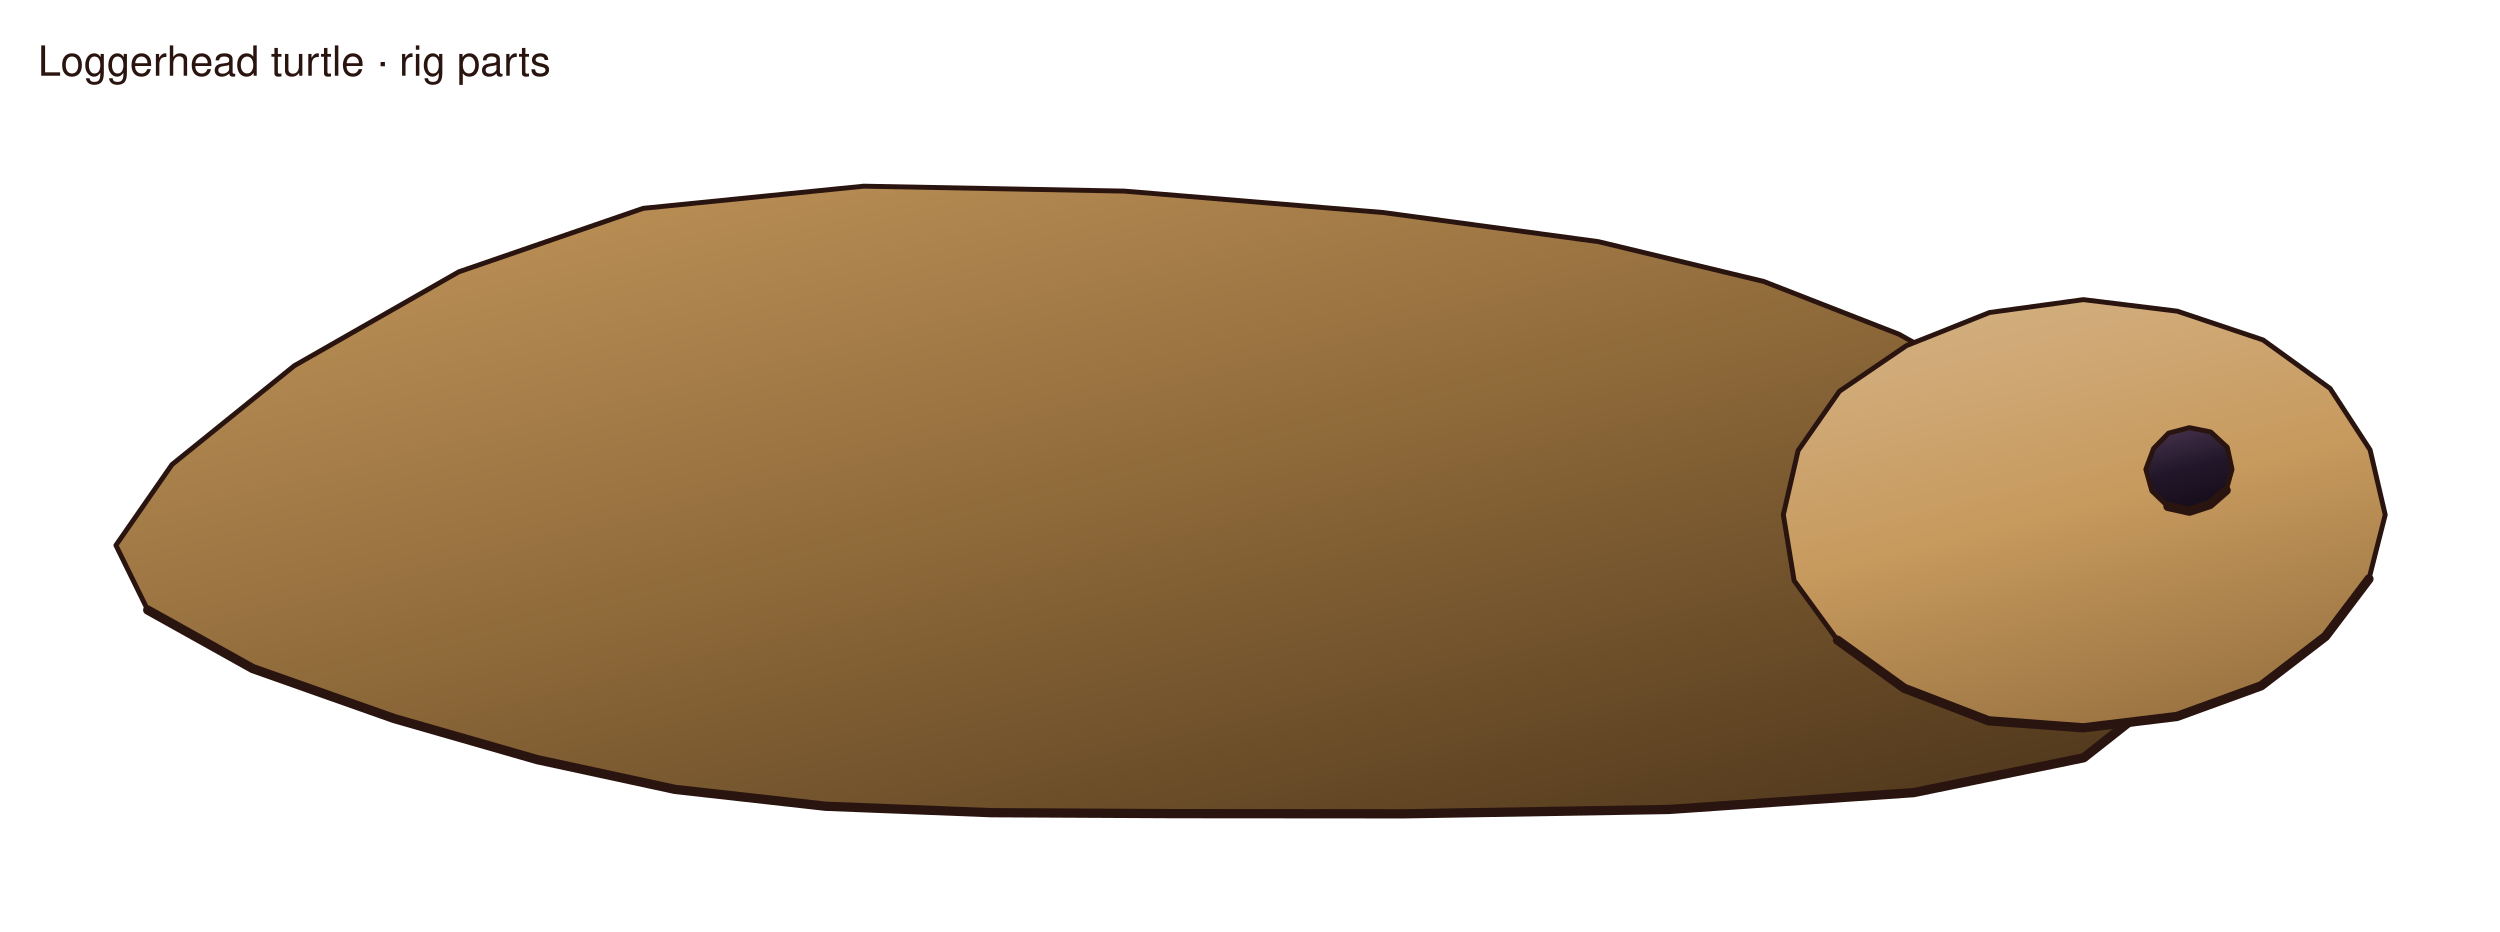
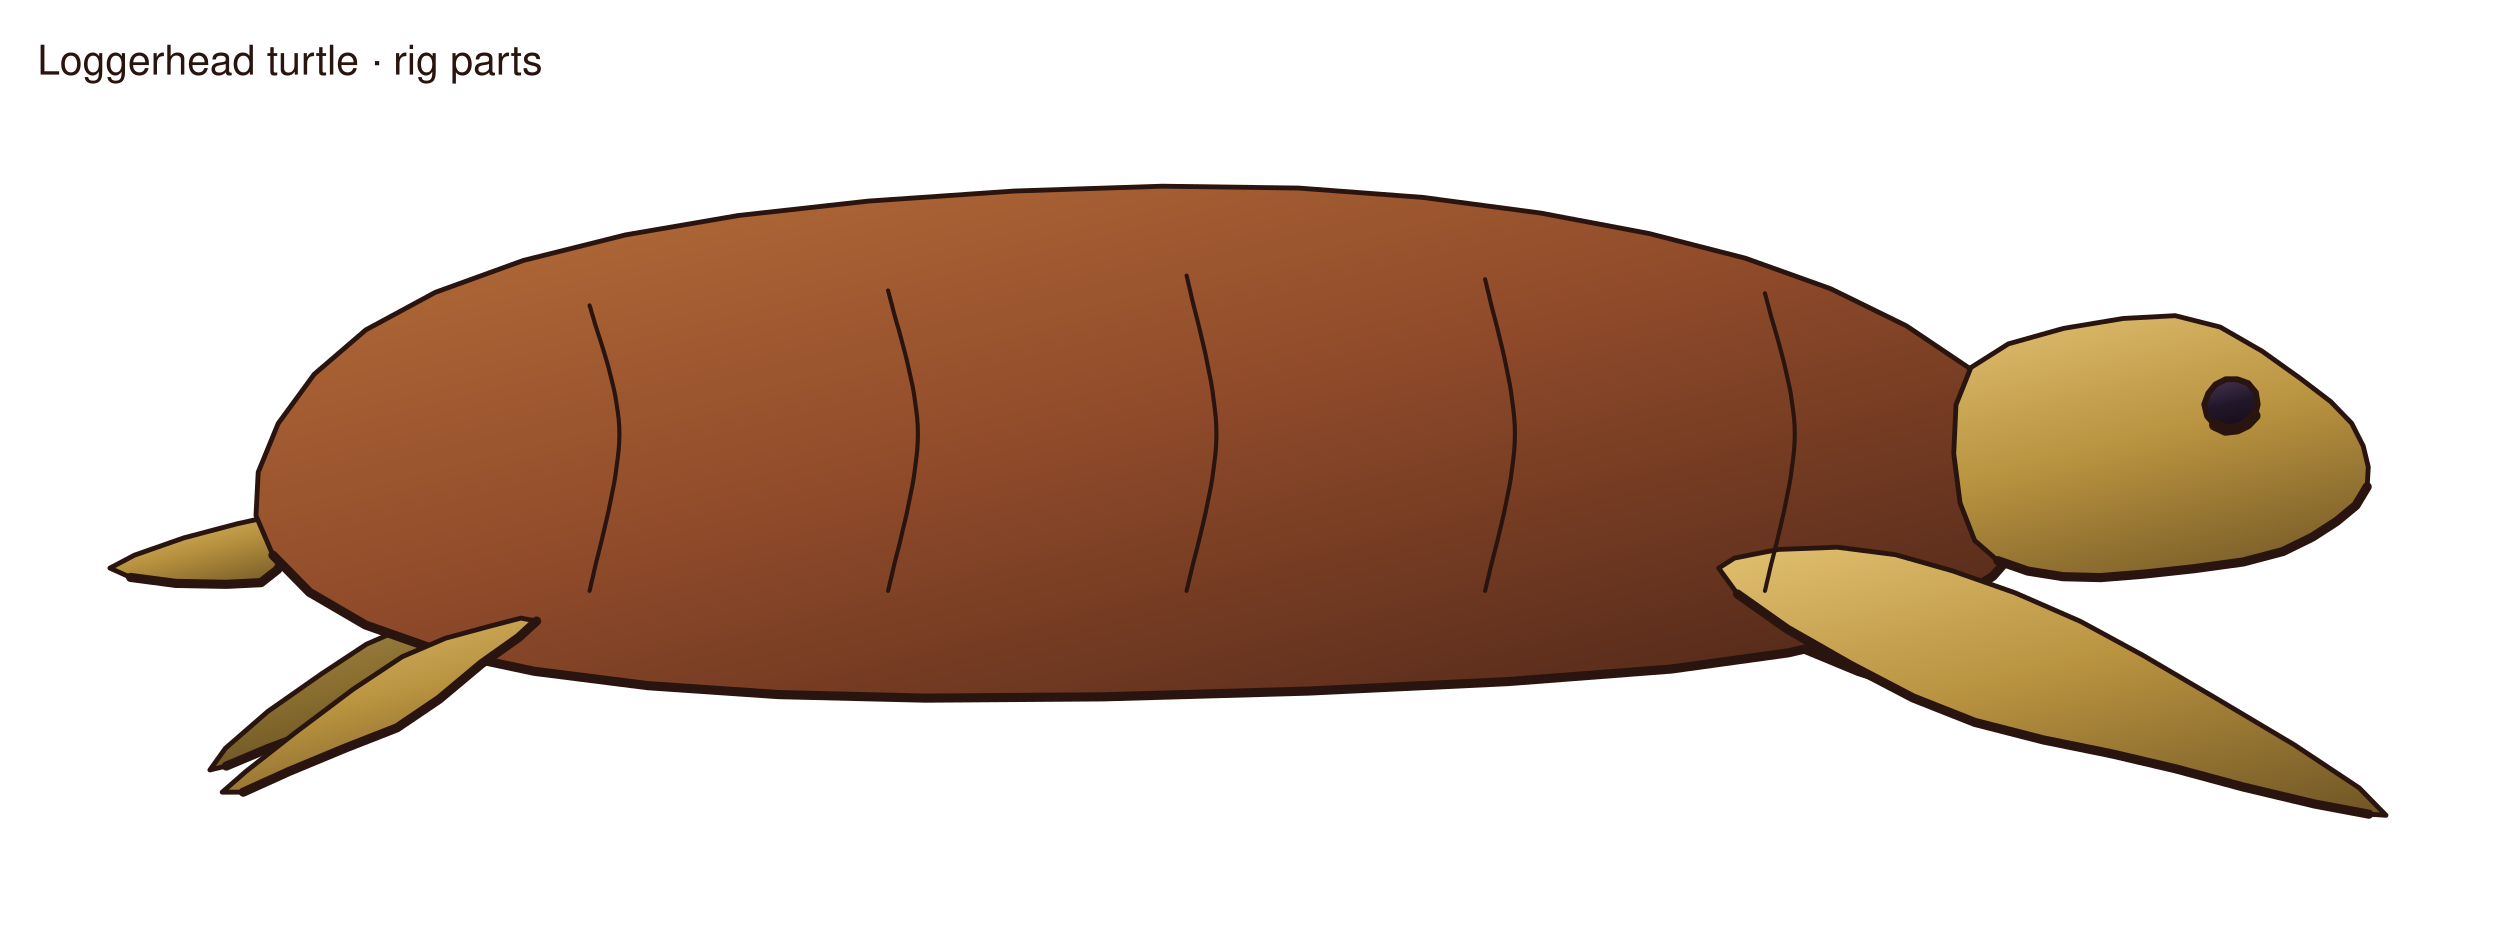
- <svg xmlns="http://www.w3.org/2000/svg" width="1320" height="492" viewBox="0 0 1320 492">
+ <svg xmlns="http://www.w3.org/2000/svg" width="1340" height="499" viewBox="0 0 1340 499">
  <defs>
-     <linearGradient id="gp-body_0" gradientUnits="userSpaceOnUse" x1="532" y1="-18" x2="674" y2="549.8">
-       <stop offset="0" stop-color="#C79A5E" />
-       <stop offset=".48" stop-color="#8F6A3A" />
-       <stop offset="1" stop-color="#4A3319" />
+     <linearGradient id="gp-flipper-front-far_0" gradientUnits="userSpaceOnUse" x1="1033.7" y1="257.5" x2="1082.3" y2="452">
+       <stop offset="0" stop-color="#a89054" />
+       <stop offset=".48" stop-color="#8a6e2f" />
+       <stop offset="1" stop-color="#533f1b" />
    </linearGradient>
-     <linearGradient id="gp-head_1" gradientUnits="userSpaceOnUse" x1="1064.2" y1="128.7" x2="1135.8" y2="414.8">
-       <stop offset="0" stop-color="#d5b386" />
-       <stop offset=".48" stop-color="#C79A5E" />
-       <stop offset="1" stop-color="#8F6A3A" />
+     <linearGradient id="gp-flipper-hind-far_1" gradientUnits="userSpaceOnUse" x1="174" y1="308" x2="204" y2="428.2">
+       <stop offset="0" stop-color="#a89054" />
+       <stop offset=".48" stop-color="#8a6e2f" />
+       <stop offset="1" stop-color="#533f1b" />
    </linearGradient>
-     <linearGradient id="gp-eye_2" gradientUnits="userSpaceOnUse" x1="1149.4" y1="221.4" x2="1162.6" y2="274.1">
+     <linearGradient id="gp-tail_2" gradientUnits="userSpaceOnUse" x1="99.5" y1="266.8" x2="113.9" y2="324.1">
+       <stop offset="0" stop-color="#E0C070" />
+       <stop offset=".48" stop-color="#B8923F" />
+       <stop offset="1" stop-color="#6E5424" />
+     </linearGradient>
+     <linearGradient id="gp-body_3" gradientUnits="userSpaceOnUse" x1="553.5" y1="-4.4" x2="674" y2="477.5">
+       <stop offset="0" stop-color="#B8703A" />
+       <stop offset=".48" stop-color="#8F4A2A" />
+       <stop offset="1" stop-color="#4A2417" />
+     </linearGradient>
+     <linearGradient id="gp-head_4" gradientUnits="userSpaceOnUse" x1="1135" y1="146.7" x2="1181" y2="330.7">
+       <stop offset="0" stop-color="#E0C070" />
+       <stop offset=".48" stop-color="#B8923F" />
+       <stop offset="1" stop-color="#6E5424" />
+     </linearGradient>
+     <linearGradient id="gp-eye_5" gradientUnits="userSpaceOnUse" x1="1192" y1="200.5" x2="1200" y2="232.8">
      <stop offset="0" stop-color="#4A3550" />
      <stop offset=".48" stop-color="#22172A" />
      <stop offset="1" stop-color="#120A16" />
    </linearGradient>
+     <linearGradient id="gp-flipper-front-near_6" gradientUnits="userSpaceOnUse" x1="1072.3" y1="254.7" x2="1127.8" y2="476.7">
+       <stop offset="0" stop-color="#E0C070" />
+       <stop offset=".48" stop-color="#B8923F" />
+       <stop offset="1" stop-color="#6E5424" />
+     </linearGradient>
+     <linearGradient id="gp-flipper-hind-near_7" gradientUnits="userSpaceOnUse" x1="187.1" y1="314.3" x2="218.9" y2="441.5">
+       <stop offset="0" stop-color="#E0C070" />
+       <stop offset=".48" stop-color="#B8923F" />
+       <stop offset="1" stop-color="#6E5424" />
+     </linearGradient>
  </defs>
  <text x="20" y="40" font-family="Nimbus Sans, sans-serif" font-size="22" font-weight="normal" fill="#2A140F" text-anchor="start">Loggerhead turtle · rig parts</text>
-   <g id="body" data-parent="root" data-pivot="620.0,271.8">
+   <g id="flipper-front-far" data-parent="body" data-pivot="906.0,308.7">
    <g>
-       <path id="p-body_0" d="M61.2 287.9L90.8 245.3L155.4 193.1L242.3 143.5L339.6 110L456 98.3L593.5 100.9L730.2 112.2L844 127.6L931.2 148.6L1002.7 176.5L1058.7 207.8L1099.7 240L1130.5 278.7L1147.9 324.5L1140.7 368.2L1100.2 400.1L1010.4 418.5L881 427.4L741.1 429.7L620 429.6L523.3 429.1L435.9 425.7L356.4 416.8L283.7 401.1L208.1 379.4L133.4 353L78 322.1Z" fill="url(#gp-body_0)" />
-       <path d="M61.2 287.9L90.8 245.3L155.4 193.1L242.3 143.5L339.6 110L456 98.3L593.5 100.9L730.2 112.2L844 127.6L931.2 148.6L1002.7 176.5L1058.7 207.8L1099.7 240L1130.5 278.7L1147.9 324.5L1140.7 368.2L1100.2 400.1L1010.4 418.5L881 427.4L741.1 429.7L620 429.6L523.3 429.1L435.9 425.7L356.4 416.8L283.7 401.1L208.1 379.4L133.4 353L78 322.1Z" fill="none" stroke="#2A140F" stroke-width="2.6" stroke-linejoin="round" />
-       <path d="M1140.7 368.2L1100.2 400.1L1010.4 418.5L881 427.4L741.1 429.7L620 429.6L523.3 429.1L435.9 425.7L356.4 416.8L283.7 401.1L208.1 379.4L133.4 353L78 322.1" fill="none" stroke="#2A140F" stroke-width="4.9" stroke-linecap="round" stroke-linejoin="round" />
+       <path id="p-flipper-front-far_0" d="M895.8 300.8L906.4 314L931.9 330.6L964.4 346.8L996.3 360L1027.5 369.9L1061.6 378L1095.5 384.9L1126.1 392.2L1156.7 402.3L1187.7 413.2L1211.7 419.3L1219.8 416.8L1205.3 406.5L1176 386.8L1140.2 363.7L1106.3 344.1L1073.8 328.9L1039.2 315L1005.7 303.5L976.1 296.2L948.2 293.6L921.7 294.1L902.7 296.2Z" fill="url(#gp-flipper-front-far_0)" />
+       <path d="M895.8 300.8L906.4 314L931.9 330.6L964.4 346.8L996.3 360L1027.5 369.9L1061.6 378L1095.5 384.9L1126.1 392.2L1156.7 402.3L1187.7 413.2L1211.7 419.3L1219.8 416.8L1205.3 406.5L1176 386.8L1140.2 363.7L1106.3 344.1L1073.8 328.9L1039.2 315L1005.7 303.5L976.1 296.2L948.2 293.6L921.7 294.1L902.7 296.2Z" fill="none" stroke="#2A140F" stroke-width="2.6" stroke-linejoin="round" />
+       <path d="M906.4 314L931.9 330.6L964.4 346.8L996.3 360L1027.5 369.9L1061.6 378L1095.5 384.9L1126.1 392.2L1156.7 402.3L1187.7 413.2L1211.7 419.3" fill="none" stroke="#2A140F" stroke-width="4.9" stroke-linecap="round" stroke-linejoin="round" />
    </g>
  </g>
-   <g id="head" data-parent="body" data-pivot="1004.0,271.8">
+   <g id="flipper-hind-far" data-parent="body" data-pivot="266.0,328.7">
    <g>
-       <path id="p-head_1" d="M1259.4 271.8L1250.8 305.7L1227.9 336L1193.9 362.1L1149.4 378.3L1100 384.3L1050 380.6L1005.4 363.4L970.2 338L947.3 306.6L941.6 271.8L949.4 237.9L971.2 206.6L1006.6 182.5L1050.5 165L1100 158.2L1149.6 164.3L1194.9 179.5L1230.3 205.1L1251.4 237.5Z" fill="url(#gp-head_1)" />
-       <path d="M1259.4 271.8L1250.8 305.7L1227.9 336L1193.9 362.1L1149.4 378.3L1100 384.3L1050 380.6L1005.4 363.4L970.2 338L947.3 306.6L941.6 271.8L949.4 237.9L971.2 206.6L1006.6 182.5L1050.5 165L1100 158.2L1149.6 164.3L1194.9 179.5L1230.3 205.1L1251.4 237.5Z" fill="none" stroke="#2A140F" stroke-width="2.6" stroke-linejoin="round" />
-       <path d="M1250.8 305.7L1227.9 336L1193.9 362.1L1149.4 378.3L1100 384.3L1050 380.6L1005.4 363.4L970.2 338" fill="none" stroke="#2A140F" stroke-width="4.9" stroke-linecap="round" stroke-linejoin="round" />
+       <path id="p-flipper-hind-far_1" d="M266.5 324.7L258 332.2L239.9 346.2L218 363.5L196.4 377.3L172.6 390.4L143.9 401.1L121.3 410.6L112.5 412.7L120.8 401.1L143.6 381.3L172.3 361.2L196.4 345.3L218.2 335.8L240.3 326.1L258.6 322.7Z" fill="url(#gp-flipper-hind-far_1)" />
+       <path d="M266.5 324.7L258 332.2L239.9 346.2L218 363.5L196.4 377.3L172.6 390.4L143.9 401.1L121.3 410.6L112.5 412.7L120.8 401.1L143.6 381.3L172.3 361.2L196.4 345.3L218.2 335.8L240.3 326.1L258.6 322.7Z" fill="none" stroke="#2A140F" stroke-width="2.6" stroke-linejoin="round" />
+       <path d="M258 332.2L239.9 346.2L218 363.5L196.4 377.3L172.6 390.4L143.9 401.1L121.3 410.6" fill="none" stroke="#2A140F" stroke-width="4.9" stroke-linecap="round" stroke-linejoin="round" />
    </g>
  </g>
-   <g id="eye" data-parent="head" data-pivot="1156.0,247.8">
+   <g id="tail" data-parent="body" data-pivot="152.0,292.7">
    <g>
-       <path id="p-eye_2" d="M1178.5 247.8L1175.4 258.9L1166.8 266.4L1156 269.9L1144.7 267.4L1136.2 259.2L1133 247.8L1137.1 236.8L1145 228.7L1156 225.8L1167.3 228.1L1176 236.2Z" fill="url(#gp-eye_2)" />
-       <path d="M1178.5 247.8L1175.4 258.9L1166.8 266.4L1156 269.9L1144.7 267.4L1136.2 259.2L1133 247.8L1137.1 236.8L1145 228.7L1156 225.8L1167.3 228.1L1176 236.2Z" fill="none" stroke="#2A140F" stroke-width="2.6" stroke-linejoin="round" />
-       <path d="M1175.4 258.9L1166.8 266.4L1156 269.9L1144.7 267.4" fill="none" stroke="#2A140F" stroke-width="4.9" stroke-linecap="round" stroke-linejoin="round" />
+       <path id="p-tail_2" d="M146 276.6L127.3 280.7L98.5 288.3L72 297.6L58.9 304.5L70 309.5L94.2 312.7L121.3 313.2L139.9 312.3L148.8 305.3L154.5 293.6L153 282.1Z" fill="url(#gp-tail_2)" />
+       <path d="M146 276.6L127.3 280.7L98.5 288.3L72 297.6L58.9 304.5L70 309.5L94.2 312.7L121.3 313.2L139.9 312.3L148.8 305.3L154.5 293.6L153 282.1Z" fill="none" stroke="#2A140F" stroke-width="2.6" stroke-linejoin="round" />
+       <path d="M70 309.5L94.2 312.7L121.3 313.2L139.9 312.3L148.8 305.3L154.5 293.6" fill="none" stroke="#2A140F" stroke-width="4.9" stroke-linecap="round" stroke-linejoin="round" />
+     </g>
+   </g>
+   <g id="body" data-parent="root" data-pivot="696.0,236.7">
+     <g>
+       <path id="p-body_3" d="M137.2 276.4L138.4 253.1L149.1 227L168.4 200.6L196.1 176.8L233.3 156.7L280.5 139.6L335.3 125.9L395.8 115.5L465.3 107.8L543.5 102.4L622.9 99.8L696 100.8L762.5 105.8L825.7 114.2L884 125.2L935.5 138.4L981.3 154.8L1021.9 174.7L1054.9 196.9L1077.5 219.5L1089.6 242.8L1092.2 266.7L1085.3 289.3L1068.2 308.9L1041.9 325.2L1006.3 338.9L958.6 349.9L895.8 358.6L808.6 365.3L701.5 370.4L591.5 373.5L496 374.2L417.3 372.3L347.1 367.5L286.3 359.8L235.9 349.1L195.9 335L165.9 317.5L146.3 297.6Z" fill="url(#gp-body_3)" />
+       <path d="M137.2 276.4L138.4 253.1L149.1 227L168.4 200.6L196.1 176.8L233.3 156.7L280.5 139.6L335.3 125.9L395.8 115.5L465.3 107.8L543.5 102.4L622.9 99.8L696 100.8L762.5 105.8L825.7 114.2L884 125.2L935.5 138.4L981.3 154.8L1021.9 174.7L1054.9 196.9L1077.5 219.5L1089.6 242.8L1092.2 266.7L1085.3 289.3L1068.2 308.9L1041.9 325.2L1006.3 338.9L958.6 349.9L895.8 358.6L808.6 365.3L701.5 370.4L591.5 373.5L496 374.2L417.3 372.3L347.1 367.5L286.3 359.8L235.9 349.1L195.9 335L165.9 317.5L146.3 297.6Z" fill="none" stroke="#2A140F" stroke-width="2.6" stroke-linejoin="round" />
+       <path d="M1085.3 289.3L1068.2 308.9L1041.9 325.2L1006.3 338.9L958.6 349.9L895.8 358.6L808.6 365.3L701.5 370.4L591.5 373.5L496 374.2L417.3 372.3L347.1 367.5L286.3 359.8L235.9 349.1L195.9 335L165.9 317.5L146.3 297.6" fill="none" stroke="#2A140F" stroke-width="4.9" stroke-linecap="round" stroke-linejoin="round" />
+     </g>
+   </g>
+   <g id="head" data-parent="body" data-pivot="1080.0,244.7">
+     <g>
+       <path id="p-head_4" d="M1056.4 197L1076.5 184.3L1106.1 176L1138 170.7L1165.9 169.2L1190 175.3L1212.6 188.3L1232.9 202.8L1249.3 215.3L1260.5 226.9L1266.7 239.1L1269.4 250.3L1268.8 260.9L1262.8 270.9L1252.4 279.5L1239.4 287.9L1223.7 295.6L1202.4 301.2L1176.2 304.8L1149.5 307.7L1126 309.6L1105.7 309.1L1086.9 306.1L1070.8 300.5L1058.4 289.7L1050.6 269.6L1047.2 243.2L1048.4 217Z" fill="url(#gp-head_4)" />
+       <path d="M1056.4 197L1076.5 184.3L1106.1 176L1138 170.7L1165.9 169.2L1190 175.3L1212.6 188.3L1232.9 202.8L1249.3 215.3L1260.5 226.9L1266.7 239.1L1269.4 250.3L1268.8 260.9L1262.8 270.9L1252.4 279.5L1239.4 287.9L1223.7 295.6L1202.4 301.2L1176.2 304.8L1149.5 307.7L1126 309.6L1105.7 309.1L1086.9 306.1L1070.8 300.5L1058.4 289.7L1050.6 269.6L1047.2 243.2L1048.4 217Z" fill="none" stroke="#2A140F" stroke-width="2.6" stroke-linejoin="round" />
+       <path d="M1268.8 260.9L1262.8 270.9L1252.4 279.5L1239.4 287.9L1223.7 295.6L1202.4 301.2L1176.2 304.8L1149.5 307.7L1126 309.6L1105.7 309.1L1086.9 306.1L1070.8 300.5" fill="none" stroke="#2A140F" stroke-width="4.9" stroke-linecap="round" stroke-linejoin="round" />
+     </g>
+   </g>
+   <g id="eye" data-parent="head" data-pivot="1196.0,216.7">
+     <g>
+       <path id="p-eye_5" d="M1210.1 216.7L1208.6 222.8L1204.4 227.2L1199 229.8L1192.9 230.5L1187.1 227.8L1183 223L1181.5 216.7L1183.7 210.8L1187.5 206.1L1193 203.3L1199.1 203.3L1205 205.4L1209.1 210.4Z" fill="url(#gp-eye_5)" />
+       <path d="M1210.1 216.7L1208.6 222.8L1204.4 227.2L1199 229.8L1192.9 230.5L1187.1 227.8L1183 223L1181.5 216.7L1183.7 210.8L1187.5 206.1L1193 203.3L1199.1 203.3L1205 205.4L1209.1 210.4Z" fill="none" stroke="#2A140F" stroke-width="3.2" stroke-linejoin="round" />
+       <path d="M1208.6 222.8L1204.4 227.2L1199 229.8L1192.9 230.5L1187.1 227.8" fill="none" stroke="#2A140F" stroke-width="6.1" stroke-linecap="round" stroke-linejoin="round" />
+     </g>
+   </g>
+   <g id="flipper-front-near" data-parent="body" data-pivot="928.0,312.7">
+     <g>
+       <path id="p-flipper-front-near_6" d="M921.2 304.5L931.3 318.4L957.9 337.2L992.1 356.7L1025.4 374.1L1058.5 387.2L1095.2 396.6L1132.1 404.1L1166.2 412.1L1202.2 421.8L1240.4 430.9L1269.7 436.4L1278.9 437L1264.5 422.3L1229.7 399.2L1187 373.8L1148.7 351.3L1115.2 333.1L1080.2 317.8L1046.3 305.9L1015.9 297.3L984.7 293.3L953.2 294.5L929.7 299.1Z" fill="url(#gp-flipper-front-near_6)" />
+       <path d="M921.2 304.5L931.3 318.4L957.9 337.2L992.1 356.7L1025.4 374.1L1058.5 387.2L1095.2 396.6L1132.1 404.1L1166.2 412.1L1202.2 421.8L1240.4 430.9L1269.7 436.4L1278.9 437L1264.5 422.3L1229.7 399.2L1187 373.8L1148.7 351.3L1115.2 333.1L1080.2 317.8L1046.3 305.9L1015.9 297.3L984.7 293.3L953.2 294.5L929.7 299.1Z" fill="none" stroke="#2A140F" stroke-width="2.6" stroke-linejoin="round" />
+       <path d="M931.3 318.4L957.9 337.2L992.1 356.7L1025.4 374.1L1058.5 387.2L1095.2 396.6L1132.1 404.1L1166.2 412.1L1202.2 421.8L1240.4 430.9L1269.7 436.4" fill="none" stroke="#2A140F" stroke-width="4.9" stroke-linecap="round" stroke-linejoin="round" />
+     </g>
+   </g>
+   <g id="flipper-hind-near" data-parent="body" data-pivot="286.0,336.7">
+     <g>
+       <path id="p-flipper-hind-near_7" d="M287.6 332.9L278 341.7L258.1 355.8L235.4 374.8L212.8 390.1L185.5 400.8L154.9 413.5L130.4 424.6L119.1 424.6L131.8 413.5L158.3 392.7L189.3 369.4L215.6 352L238.7 342.1L261.9 335.8L279.2 331.3Z" fill="url(#gp-flipper-hind-near_7)" />
+       <path d="M287.6 332.9L278 341.7L258.1 355.8L235.4 374.8L212.8 390.1L185.5 400.8L154.9 413.5L130.4 424.6L119.1 424.6L131.8 413.5L158.3 392.7L189.3 369.4L215.6 352L238.7 342.1L261.9 335.8L279.2 331.3Z" fill="none" stroke="#2A140F" stroke-width="2.6" stroke-linejoin="round" />
+       <path d="M287.6 332.9L278 341.7L258.1 355.8L235.4 374.8L212.8 390.1L185.5 400.8L154.9 413.5L130.4 424.6" fill="none" stroke="#2A140F" stroke-width="4.9" stroke-linecap="round" stroke-linejoin="round" />
+     </g>
+   </g>
+   <g id="body-scute-0" data-parent="body">
+     <g>
+       <path d="M316 163.7L316.5 165.2L317.1 167.4L317.9 170L318.7 172.8L319.6 175.7L320.6 178.8L321.7 182.1L322.8 185.6L323.9 189.2L325 192.9L326.1 196.7L327.1 200.7L328.1 204.7L329.1 208.8L329.9 212.8L330.5 216.7L331.1 220.6L331.6 224.6L331.9 228.6L332 232.7L331.9 236.9L331.6 241.2L331.1 245.6L330.5 250L329.9 254.6L329.1 259.4L328.1 264.3L327.1 269.3L326.1 274.2L325 279L323.9 283.7L322.8 288.4L321.7 292.9L320.6 297.3L319.6 301.2L318.7 305L317.9 308.7L317.1 311.9L316.5 314.7L316 316.7" fill="none" stroke="#2A140F" stroke-width="2.2" stroke-linecap="round" stroke-linejoin="round" />
+     </g>
+   </g>
+   <g id="body-scute-1" data-parent="body">
+     <g>
+       <path d="M476 155.7L476.5 157.5L477.1 159.9L477.9 162.8L478.7 166L479.6 169.4L480.6 172.9L481.7 176.6L482.8 180.6L483.9 184.8L485 188.9L486.1 193.2L487.1 197.7L488.1 202.2L489.1 206.7L489.9 211.1L490.5 215.5L491.1 219.8L491.6 224L491.9 228.3L492 232.7L491.9 237.1L491.6 241.5L491.1 246L490.5 250.5L489.9 255.2L489.1 260L488.1 264.9L487.1 269.8L486.1 274.8L485 279.5L483.9 284.1L482.8 288.8L481.7 293.3L480.6 297.5L479.6 301.4L478.7 305.2L477.9 308.7L477.1 312L476.5 314.7L476 316.7" fill="none" stroke="#2A140F" stroke-width="2.2" stroke-linecap="round" stroke-linejoin="round" />
+     </g>
+   </g>
+   <g id="body-scute-2" data-parent="body">
+     <g>
+       <path d="M636 147.7L636.5 149.7L637.1 152.4L637.9 155.7L638.7 159.3L639.6 163L640.6 166.9L641.7 171.2L642.8 175.6L643.9 180.3L645 184.9L646.1 189.7L647.1 194.6L648.1 199.7L649.1 204.6L649.9 209.5L650.5 214.2L651.1 218.9L651.6 223.5L651.9 228.1L652 232.7L651.9 237.3L651.6 241.9L651.1 246.4L650.5 251L649.9 255.7L649.1 260.5L648.1 265.5L647.1 270.4L646.1 275.3L645 280L643.9 284.6L642.8 289.2L641.7 293.6L640.6 297.8L639.6 301.6L638.7 305.3L637.9 308.8L637.1 312.1L636.5 314.7L636 316.7" fill="none" stroke="#2A140F" stroke-width="2.2" stroke-linecap="round" stroke-linejoin="round" />
+     </g>
+   </g>
+   <g id="body-scute-3" data-parent="body">
+     <g>
+       <path d="M796 149.7L796.5 151.6L797.1 154.3L797.9 157.4L798.7 160.9L799.6 164.6L800.6 168.4L801.7 172.5L802.8 176.9L803.9 181.4L805 185.9L806.1 190.6L807.1 195.4L808.1 200.3L809.1 205.2L809.9 209.9L810.5 214.6L811.1 219.1L811.6 223.6L811.9 228.1L812 232.7L811.9 237.2L811.6 241.8L811.1 246.3L810.5 250.9L809.9 255.6L809.1 260.4L808.1 265.3L807.1 270.3L806.1 275.2L805 279.9L803.9 284.5L802.8 289.1L801.7 293.5L800.6 297.7L799.6 301.6L798.7 305.3L797.9 308.8L797.1 312L796.5 314.7L796 316.7" fill="none" stroke="#2A140F" stroke-width="2.2" stroke-linecap="round" stroke-linejoin="round" />
+     </g>
+   </g>
+   <g id="body-scute-4" data-parent="body">
+     <g>
+       <path d="M946 157.2L946.5 158.9L947.1 161.3L947.9 164.2L948.7 167.3L949.6 170.6L950.6 174L951.7 177.7L952.8 181.6L953.9 185.6L955 189.7L956.1 193.9L957.1 198.2L958.1 202.7L959.1 207.1L959.9 211.4L960.5 215.7L961.1 219.9L961.6 224.1L961.9 228.4L962 232.7L961.9 237.1L961.6 241.5L961.1 245.9L960.5 250.4L959.9 255.1L959.1 259.8L958.1 264.8L957.1 269.7L956.1 274.7L955 279.4L953.9 284.1L952.8 288.7L951.7 293.2L950.6 297.5L949.6 301.4L948.7 305.1L947.9 308.7L947.1 312L946.5 314.7L946 316.7" fill="none" stroke="#2A140F" stroke-width="2.2" stroke-linecap="round" stroke-linejoin="round" />
    </g>
  </g>
  <g id="pivots" style="display:none">
-     <circle cx="620.0" cy="271.8" r="3" fill="#00A0FF" />
-     <circle cx="1004.0" cy="271.8" r="3" fill="#00A0FF" />
-     <circle cx="1156.0" cy="247.8" r="3" fill="#00A0FF" />
+     <circle cx="906.0" cy="308.7" r="3" fill="#00A0FF" />
+     <circle cx="266.0" cy="328.7" r="3" fill="#00A0FF" />
+     <circle cx="152.0" cy="292.7" r="3" fill="#00A0FF" />
+     <circle cx="696.0" cy="236.7" r="3" fill="#00A0FF" />
+     <circle cx="1080.0" cy="244.7" r="3" fill="#00A0FF" />
+     <circle cx="1196.0" cy="216.7" r="3" fill="#00A0FF" />
+     <circle cx="928.0" cy="312.7" r="3" fill="#00A0FF" />
+     <circle cx="286.0" cy="336.7" r="3" fill="#00A0FF" />
  </g>
</svg>
